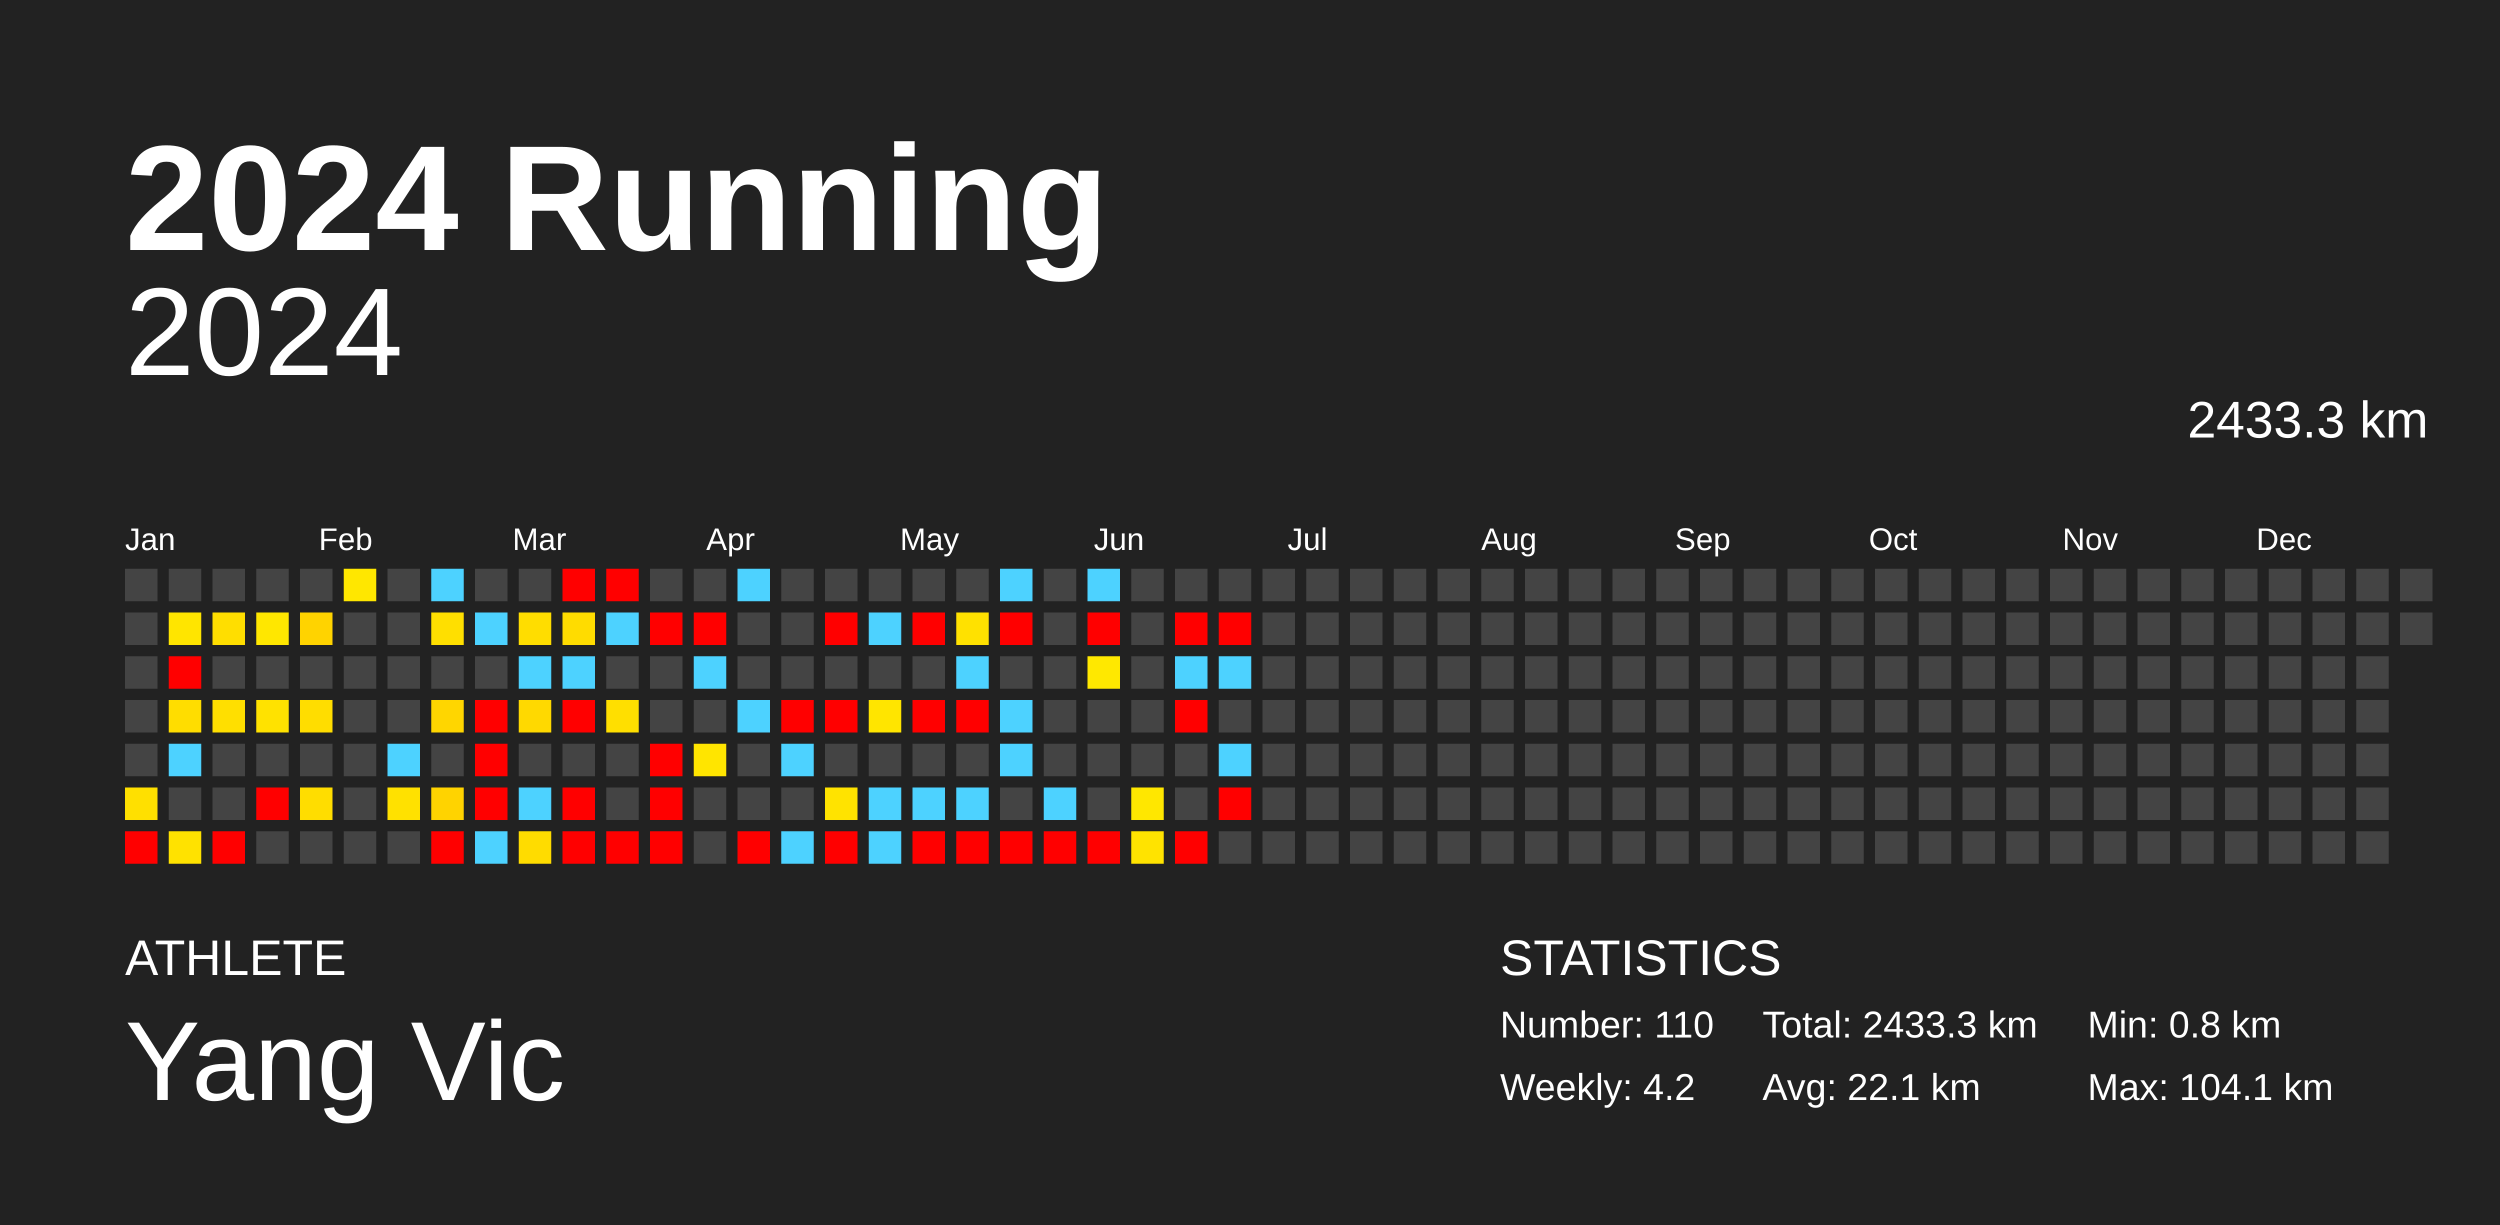
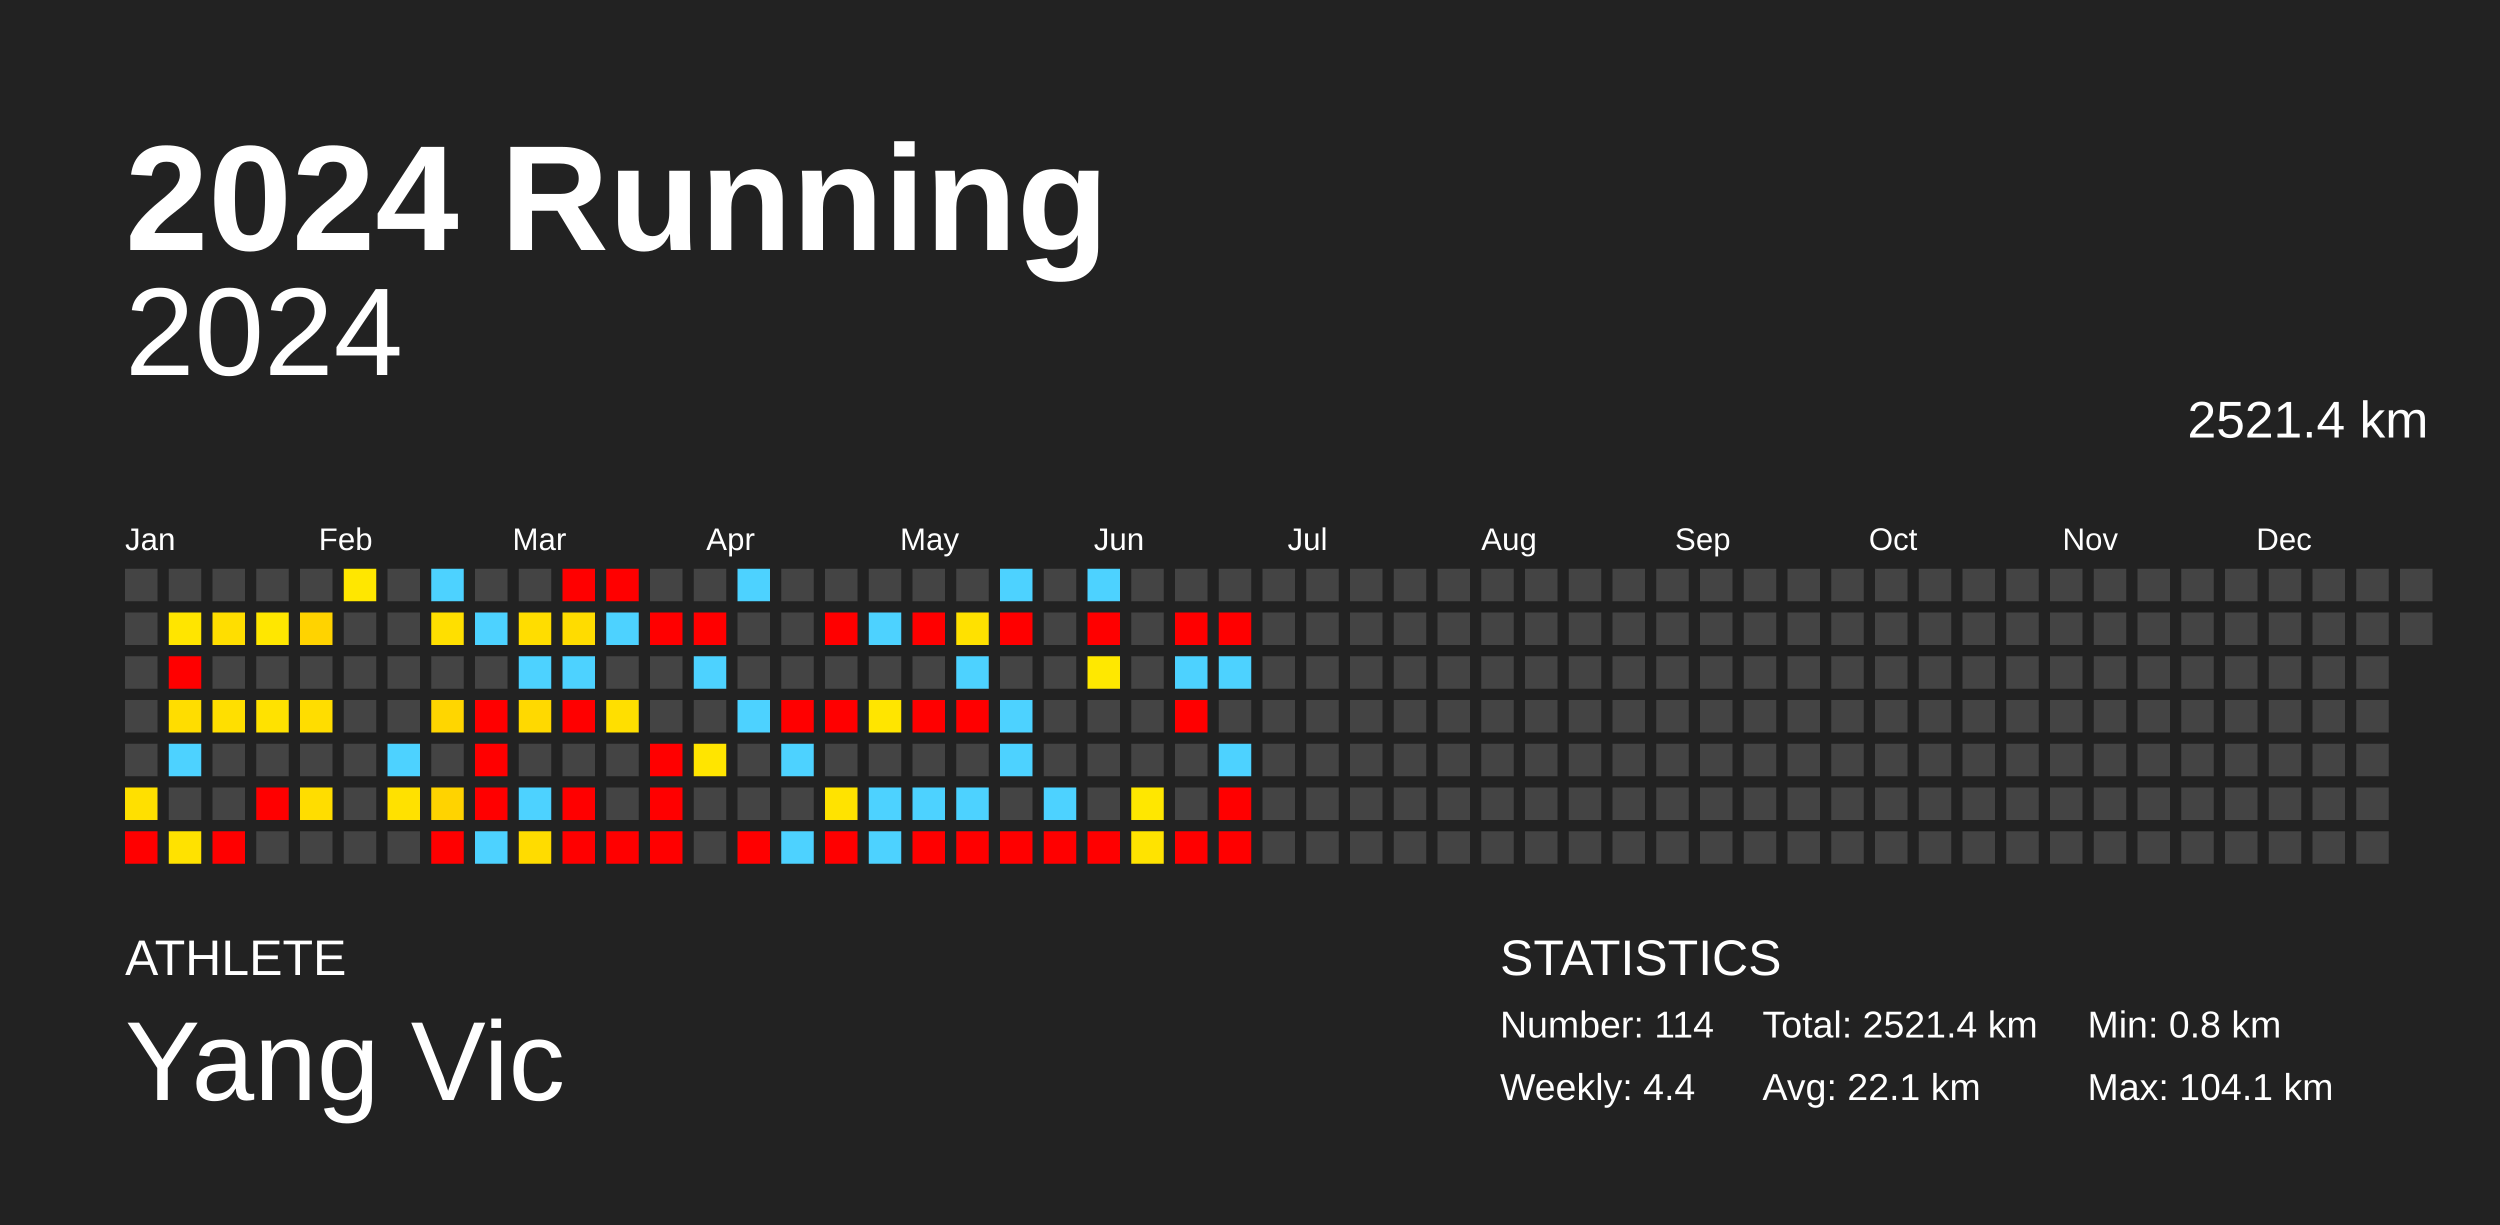
<svg xmlns="http://www.w3.org/2000/svg" baseProfile="full" height="98mm" version="1.1" viewBox="0,0,200,98" width="200mm">
  <defs />
  <rect fill="#222222" height="98" width="200" x="0" y="0" />
  <text fill="#FFFFFF" style="font-size:12px; font-family:Arial; font-weight:bold;" x="10" y="20">2024 Running</text>
  <text fill="#FFFFFF" style="font-size:4px; font-family:Arial" x="10" y="78">ATHLETE</text>
  <text fill="#FFFFFF" style="font-size:9px; font-family:Arial" x="10" y="88">Yang Vic</text>
  <text fill="#FFFFFF" style="font-size:4px; font-family:Arial" x="120" y="78">STATISTICS</text>
-   <text fill="#FFFFFF" style="font-size:3px; font-family:Arial" x="120" y="83">Number: 110</text>
-   <text fill="#FFFFFF" style="font-size:3px; font-family:Arial" x="120" y="88">Weekly: 4.2</text>
-   <text fill="#FFFFFF" style="font-size:3px; font-family:Arial" x="141" y="83">Total: 2433.3 km</text>
+   <text fill="#FFFFFF" style="font-size:3px; font-family:Arial" x="120" y="83">Number: 114</text>
+   <text fill="#FFFFFF" style="font-size:3px; font-family:Arial" x="120" y="88">Weekly: 4.4</text>
+   <text fill="#FFFFFF" style="font-size:3px; font-family:Arial" x="141" y="83">Total: 2521.4 km</text>
  <text fill="#FFFFFF" style="font-size:3px; font-family:Arial" x="141" y="88">Avg: 22.1 km</text>
  <text fill="#FFFFFF" style="font-size:3px; font-family:Arial" x="167" y="83">Min: 0.8 km</text>
  <text fill="#FFFFFF" style="font-size:3px; font-family:Arial" x="167" y="88">Max: 104.1 km</text>
  <text alignment-baseline="hanging" fill="#FFFFFF" style="font-size:10.0px; font-family:Arial;" x="10" y="30">2024</text>
-   <text alignment-baseline="hanging" fill="#FFFFFF" style="font-size:4.125px; font-family:Arial;" x="175" y="35">2433.3 km</text>
+   <text alignment-baseline="hanging" fill="#FFFFFF" style="font-size:4.125px; font-family:Arial;" x="175" y="35">2521.4 km</text>
  <text fill="#FFFFFF" style="font-size:2.5px; font-family:Arial" x="10.0" y="44">Jan</text>
  <text fill="#FFFFFF" style="font-size:2.5px; font-family:Arial" x="25.5" y="44">Feb</text>
  <text fill="#FFFFFF" style="font-size:2.5px; font-family:Arial" x="41.0" y="44">Mar</text>
  <text fill="#FFFFFF" style="font-size:2.5px; font-family:Arial" x="56.5" y="44">Apr</text>
  <text fill="#FFFFFF" style="font-size:2.5px; font-family:Arial" x="72.0" y="44">May</text>
  <text fill="#FFFFFF" style="font-size:2.5px; font-family:Arial" x="87.5" y="44">Jun</text>
  <text fill="#FFFFFF" style="font-size:2.5px; font-family:Arial" x="103.0" y="44">Jul</text>
  <text fill="#FFFFFF" style="font-size:2.5px; font-family:Arial" x="118.5" y="44">Aug</text>
  <text fill="#FFFFFF" style="font-size:2.5px; font-family:Arial" x="134.0" y="44">Sep</text>
  <text fill="#FFFFFF" style="font-size:2.5px; font-family:Arial" x="149.5" y="44">Oct</text>
  <text fill="#FFFFFF" style="font-size:2.5px; font-family:Arial" x="165.0" y="44">Nov</text>
  <text fill="#FFFFFF" style="font-size:2.5px; font-family:Arial" x="180.5" y="44">Dec</text>
  <rect fill="#444444" height="2.6" width="2.6" x="10.0" y="45.5" />
  <rect fill="#444444" height="2.6" width="2.6" x="10.0" y="49.0" />
  <rect fill="#444444" height="2.6" width="2.6" x="10.0" y="52.5" />
  <rect fill="#444444" height="2.6" width="2.6" x="10.0" y="56.0" />
  <rect fill="#444444" height="2.6" width="2.6" x="10.0" y="59.5" />
  <rect fill="#ffe000" height="2.6" width="2.6" x="10.0" y="63.0" />
  <rect fill="red" height="2.6" width="2.6" x="10.0" y="66.5" />
  <rect fill="#444444" height="2.6" width="2.6" x="13.5" y="45.5" />
  <rect fill="#ffe500" height="2.6" width="2.6" x="13.5" y="49.0" />
  <rect fill="red" height="2.6" width="2.6" x="13.5" y="52.5" />
  <rect fill="#ffdd00" height="2.6" width="2.6" x="13.5" y="56.0" />
  <rect fill="#4dd2ff" height="2.6" width="2.6" x="13.5" y="59.5" />
  <rect fill="#444444" height="2.6" width="2.6" x="13.5" y="63.0" />
  <rect fill="#ffe200" height="2.6" width="2.6" x="13.5" y="66.5" />
  <rect fill="#444444" height="2.6" width="2.6" x="17.0" y="45.5" />
  <rect fill="#ffde00" height="2.6" width="2.6" x="17.0" y="49.0" />
  <rect fill="#444444" height="2.6" width="2.6" x="17.0" y="52.5" />
  <rect fill="#ffdf00" height="2.6" width="2.6" x="17.0" y="56.0" />
  <rect fill="#444444" height="2.6" width="2.6" x="17.0" y="59.5" />
  <rect fill="#444444" height="2.6" width="2.6" x="17.0" y="63.0" />
  <rect fill="red" height="2.6" width="2.6" x="17.0" y="66.5" />
  <rect fill="#444444" height="2.6" width="2.6" x="20.5" y="45.5" />
  <rect fill="#ffe700" height="2.6" width="2.6" x="20.5" y="49.0" />
  <rect fill="#444444" height="2.6" width="2.6" x="20.5" y="52.5" />
  <rect fill="#ffe200" height="2.6" width="2.6" x="20.5" y="56.0" />
  <rect fill="#444444" height="2.6" width="2.6" x="20.5" y="59.5" />
  <rect fill="red" height="2.6" width="2.6" x="20.5" y="63.0" />
  <rect fill="#444444" height="2.6" width="2.6" x="20.5" y="66.5" />
  <rect fill="#444444" height="2.6" width="2.6" x="24.0" y="45.5" />
  <rect fill="#ffd300" height="2.6" width="2.6" x="24.0" y="49.0" />
  <rect fill="#444444" height="2.6" width="2.6" x="24.0" y="52.5" />
  <rect fill="#ffdd00" height="2.6" width="2.6" x="24.0" y="56.0" />
  <rect fill="#444444" height="2.6" width="2.6" x="24.0" y="59.5" />
  <rect fill="#ffdd00" height="2.6" width="2.6" x="24.0" y="63.0" />
  <rect fill="#444444" height="2.6" width="2.6" x="24.0" y="66.5" />
  <rect fill="#ffe700" height="2.6" width="2.6" x="27.5" y="45.5" />
  <rect fill="#444444" height="2.6" width="2.6" x="27.5" y="49.0" />
  <rect fill="#444444" height="2.6" width="2.6" x="27.5" y="52.5" />
  <rect fill="#444444" height="2.6" width="2.6" x="27.5" y="56.0" />
  <rect fill="#444444" height="2.6" width="2.6" x="27.5" y="59.5" />
  <rect fill="#444444" height="2.6" width="2.6" x="27.5" y="63.0" />
  <rect fill="#444444" height="2.6" width="2.6" x="27.5" y="66.5" />
  <rect fill="#444444" height="2.6" width="2.6" x="31.0" y="45.5" />
  <rect fill="#444444" height="2.6" width="2.6" x="31.0" y="49.0" />
  <rect fill="#444444" height="2.6" width="2.6" x="31.0" y="52.5" />
  <rect fill="#444444" height="2.6" width="2.6" x="31.0" y="56.0" />
  <rect fill="#4dd2ff" height="2.6" width="2.6" x="31.0" y="59.5" />
  <rect fill="#ffe100" height="2.6" width="2.6" x="31.0" y="63.0" />
  <rect fill="#444444" height="2.6" width="2.6" x="31.0" y="66.5" />
  <rect fill="#4dd2ff" height="2.6" width="2.6" x="34.5" y="45.5" />
  <rect fill="#ffdf00" height="2.6" width="2.6" x="34.5" y="49.0" />
  <rect fill="#444444" height="2.6" width="2.6" x="34.5" y="52.5" />
  <rect fill="#ffd600" height="2.6" width="2.6" x="34.5" y="56.0" />
  <rect fill="#444444" height="2.6" width="2.6" x="34.5" y="59.5" />
  <rect fill="#ffd300" height="2.6" width="2.6" x="34.5" y="63.0" />
  <rect fill="red" height="2.6" width="2.6" x="34.5" y="66.5" />
  <rect fill="#444444" height="2.6" width="2.6" x="38.0" y="45.5" />
  <rect fill="#4dd2ff" height="2.6" width="2.6" x="38.0" y="49.0" />
  <rect fill="#444444" height="2.6" width="2.6" x="38.0" y="52.5" />
  <rect fill="red" height="2.6" width="2.6" x="38.0" y="56.0" />
  <rect fill="red" height="2.6" width="2.6" x="38.0" y="59.5" />
  <rect fill="red" height="2.6" width="2.6" x="38.0" y="63.0" />
  <rect fill="#4dd2ff" height="2.6" width="2.6" x="38.0" y="66.5" />
  <rect fill="#444444" height="2.6" width="2.6" x="41.5" y="45.5" />
  <rect fill="#ffdd00" height="2.6" width="2.6" x="41.5" y="49.0" />
  <rect fill="#4dd2ff" height="2.6" width="2.6" x="41.5" y="52.5" />
  <rect fill="#ffd900" height="2.6" width="2.6" x="41.5" y="56.0" />
  <rect fill="#444444" height="2.6" width="2.6" x="41.5" y="59.5" />
  <rect fill="#4dd2ff" height="2.6" width="2.6" x="41.5" y="63.0" />
  <rect fill="#ffdc00" height="2.6" width="2.6" x="41.5" y="66.5" />
  <rect fill="red" height="2.6" width="2.6" x="45.0" y="45.5" />
  <rect fill="#ffdc00" height="2.6" width="2.6" x="45.0" y="49.0" />
  <rect fill="#4dd2ff" height="2.6" width="2.6" x="45.0" y="52.5" />
  <rect fill="red" height="2.6" width="2.6" x="45.0" y="56.0" />
  <rect fill="#444444" height="2.6" width="2.6" x="45.0" y="59.5" />
  <rect fill="red" height="2.6" width="2.6" x="45.0" y="63.0" />
  <rect fill="red" height="2.6" width="2.6" x="45.0" y="66.5" />
  <rect fill="red" height="2.6" width="2.6" x="48.5" y="45.5" />
  <rect fill="#4dd2ff" height="2.6" width="2.6" x="48.5" y="49.0" />
  <rect fill="#444444" height="2.6" width="2.6" x="48.5" y="52.5" />
  <rect fill="#ffdf00" height="2.6" width="2.6" x="48.5" y="56.0" />
  <rect fill="#444444" height="2.6" width="2.6" x="48.5" y="59.5" />
  <rect fill="#444444" height="2.6" width="2.6" x="48.5" y="63.0" />
  <rect fill="red" height="2.6" width="2.6" x="48.5" y="66.5" />
  <rect fill="#444444" height="2.6" width="2.6" x="52.0" y="45.5" />
  <rect fill="red" height="2.6" width="2.6" x="52.0" y="49.0" />
  <rect fill="#444444" height="2.6" width="2.6" x="52.0" y="52.5" />
  <rect fill="#444444" height="2.6" width="2.6" x="52.0" y="56.0" />
  <rect fill="red" height="2.6" width="2.6" x="52.0" y="59.5" />
  <rect fill="red" height="2.6" width="2.6" x="52.0" y="63.0" />
  <rect fill="red" height="2.6" width="2.6" x="52.0" y="66.5" />
  <rect fill="#444444" height="2.6" width="2.6" x="55.5" y="45.5" />
  <rect fill="red" height="2.6" width="2.6" x="55.5" y="49.0" />
  <rect fill="#4dd2ff" height="2.6" width="2.6" x="55.5" y="52.5" />
  <rect fill="#444444" height="2.6" width="2.6" x="55.5" y="56.0" />
  <rect fill="#ffe500" height="2.6" width="2.6" x="55.5" y="59.5" />
  <rect fill="#444444" height="2.6" width="2.6" x="55.5" y="63.0" />
  <rect fill="#444444" height="2.6" width="2.6" x="55.5" y="66.5" />
  <rect fill="#4dd2ff" height="2.6" width="2.6" x="59.0" y="45.5" />
  <rect fill="#444444" height="2.6" width="2.6" x="59.0" y="49.0" />
  <rect fill="#444444" height="2.6" width="2.6" x="59.0" y="52.5" />
  <rect fill="#4dd2ff" height="2.6" width="2.6" x="59.0" y="56.0" />
  <rect fill="#444444" height="2.6" width="2.6" x="59.0" y="59.5" />
  <rect fill="#444444" height="2.6" width="2.6" x="59.0" y="63.0" />
  <rect fill="red" height="2.6" width="2.6" x="59.0" y="66.5" />
  <rect fill="#444444" height="2.6" width="2.6" x="62.5" y="45.5" />
  <rect fill="#444444" height="2.6" width="2.6" x="62.5" y="49.0" />
  <rect fill="#444444" height="2.6" width="2.6" x="62.5" y="52.5" />
  <rect fill="red" height="2.6" width="2.6" x="62.5" y="56.0" />
  <rect fill="#4dd2ff" height="2.6" width="2.6" x="62.5" y="59.5" />
  <rect fill="#444444" height="2.6" width="2.6" x="62.5" y="63.0" />
  <rect fill="#4dd2ff" height="2.6" width="2.6" x="62.5" y="66.5" />
  <rect fill="#444444" height="2.6" width="2.6" x="66.0" y="45.5" />
  <rect fill="red" height="2.6" width="2.6" x="66.0" y="49.0" />
  <rect fill="#444444" height="2.6" width="2.6" x="66.0" y="52.5" />
  <rect fill="red" height="2.6" width="2.6" x="66.0" y="56.0" />
  <rect fill="#444444" height="2.6" width="2.6" x="66.0" y="59.5" />
  <rect fill="#ffe300" height="2.6" width="2.6" x="66.0" y="63.0" />
  <rect fill="red" height="2.6" width="2.6" x="66.0" y="66.5" />
  <rect fill="#444444" height="2.6" width="2.6" x="69.5" y="45.5" />
  <rect fill="#4dd2ff" height="2.6" width="2.6" x="69.5" y="49.0" />
  <rect fill="#444444" height="2.6" width="2.6" x="69.5" y="52.5" />
  <rect fill="#ffe500" height="2.6" width="2.6" x="69.5" y="56.0" />
  <rect fill="#444444" height="2.6" width="2.6" x="69.5" y="59.5" />
  <rect fill="#4dd2ff" height="2.6" width="2.6" x="69.5" y="63.0" />
  <rect fill="#4dd2ff" height="2.6" width="2.6" x="69.5" y="66.5" />
  <rect fill="#444444" height="2.6" width="2.6" x="73.0" y="45.5" />
  <rect fill="red" height="2.6" width="2.6" x="73.0" y="49.0" />
  <rect fill="#444444" height="2.6" width="2.6" x="73.0" y="52.5" />
  <rect fill="red" height="2.6" width="2.6" x="73.0" y="56.0" />
  <rect fill="#444444" height="2.6" width="2.6" x="73.0" y="59.5" />
  <rect fill="#4dd2ff" height="2.6" width="2.6" x="73.0" y="63.0" />
  <rect fill="red" height="2.6" width="2.6" x="73.0" y="66.5" />
  <rect fill="#444444" height="2.6" width="2.6" x="76.5" y="45.5" />
  <rect fill="#ffe100" height="2.6" width="2.6" x="76.5" y="49.0" />
  <rect fill="#4dd2ff" height="2.6" width="2.6" x="76.5" y="52.5" />
  <rect fill="red" height="2.6" width="2.6" x="76.5" y="56.0" />
  <rect fill="#444444" height="2.6" width="2.6" x="76.5" y="59.5" />
  <rect fill="#4dd2ff" height="2.6" width="2.6" x="76.5" y="63.0" />
  <rect fill="red" height="2.6" width="2.6" x="76.5" y="66.5" />
  <rect fill="#4dd2ff" height="2.6" width="2.6" x="80.0" y="45.5" />
  <rect fill="red" height="2.6" width="2.6" x="80.0" y="49.0" />
  <rect fill="#444444" height="2.6" width="2.6" x="80.0" y="52.5" />
  <rect fill="#4dd2ff" height="2.6" width="2.6" x="80.0" y="56.0" />
  <rect fill="#4dd2ff" height="2.6" width="2.6" x="80.0" y="59.5" />
  <rect fill="#444444" height="2.6" width="2.6" x="80.0" y="63.0" />
  <rect fill="red" height="2.6" width="2.6" x="80.0" y="66.5" />
  <rect fill="#444444" height="2.6" width="2.6" x="83.5" y="45.5" />
  <rect fill="#444444" height="2.6" width="2.6" x="83.5" y="49.0" />
  <rect fill="#444444" height="2.6" width="2.6" x="83.5" y="52.5" />
  <rect fill="#444444" height="2.6" width="2.6" x="83.5" y="56.0" />
  <rect fill="#444444" height="2.6" width="2.6" x="83.5" y="59.5" />
  <rect fill="#4dd2ff" height="2.6" width="2.6" x="83.5" y="63.0" />
  <rect fill="red" height="2.6" width="2.6" x="83.5" y="66.5" />
  <rect fill="#4dd2ff" height="2.6" width="2.6" x="87.0" y="45.5" />
  <rect fill="red" height="2.6" width="2.6" x="87.0" y="49.0" />
  <rect fill="#ffe800" height="2.6" width="2.6" x="87.0" y="52.5" />
  <rect fill="#444444" height="2.6" width="2.6" x="87.0" y="56.0" />
  <rect fill="#444444" height="2.6" width="2.6" x="87.0" y="59.5" />
  <rect fill="#444444" height="2.6" width="2.6" x="87.0" y="63.0" />
  <rect fill="red" height="2.6" width="2.6" x="87.0" y="66.5" />
  <rect fill="#444444" height="2.6" width="2.6" x="90.5" y="45.5" />
  <rect fill="#444444" height="2.6" width="2.6" x="90.5" y="49.0" />
  <rect fill="#444444" height="2.6" width="2.6" x="90.5" y="52.5" />
  <rect fill="#444444" height="2.6" width="2.6" x="90.5" y="56.0" />
  <rect fill="#444444" height="2.6" width="2.6" x="90.5" y="59.5" />
  <rect fill="#ffe700" height="2.6" width="2.6" x="90.5" y="63.0" />
  <rect fill="#ffe300" height="2.6" width="2.6" x="90.5" y="66.5" />
  <rect fill="#444444" height="2.6" width="2.6" x="94.0" y="45.5" />
  <rect fill="red" height="2.6" width="2.6" x="94.0" y="49.0" />
  <rect fill="#4dd2ff" height="2.6" width="2.6" x="94.0" y="52.5" />
  <rect fill="red" height="2.6" width="2.6" x="94.0" y="56.0" />
  <rect fill="#444444" height="2.6" width="2.6" x="94.0" y="59.5" />
  <rect fill="#444444" height="2.6" width="2.6" x="94.0" y="63.0" />
  <rect fill="red" height="2.6" width="2.6" x="94.0" y="66.5" />
  <rect fill="#444444" height="2.6" width="2.6" x="97.5" y="45.5" />
  <rect fill="red" height="2.6" width="2.6" x="97.5" y="49.0" />
  <rect fill="#4dd2ff" height="2.6" width="2.6" x="97.5" y="52.5" />
  <rect fill="#444444" height="2.6" width="2.6" x="97.5" y="56.0" />
  <rect fill="#4dd2ff" height="2.6" width="2.6" x="97.5" y="59.5" />
  <rect fill="red" height="2.6" width="2.6" x="97.5" y="63.0" />
-   <rect fill="#444444" height="2.6" width="2.6" x="97.5" y="66.5" />
+   <rect fill="red" height="2.6" width="2.6" x="97.5" y="66.5" />
  <rect fill="#444444" height="2.6" width="2.6" x="101.0" y="45.5" />
  <rect fill="#444444" height="2.6" width="2.6" x="101.0" y="49.0" />
  <rect fill="#444444" height="2.6" width="2.6" x="101.0" y="52.5" />
  <rect fill="#444444" height="2.6" width="2.6" x="101.0" y="56.0" />
  <rect fill="#444444" height="2.6" width="2.6" x="101.0" y="59.5" />
  <rect fill="#444444" height="2.6" width="2.6" x="101.0" y="63.0" />
  <rect fill="#444444" height="2.6" width="2.6" x="101.0" y="66.5" />
  <rect fill="#444444" height="2.6" width="2.6" x="104.5" y="45.5" />
  <rect fill="#444444" height="2.6" width="2.6" x="104.5" y="49.0" />
  <rect fill="#444444" height="2.6" width="2.6" x="104.5" y="52.5" />
  <rect fill="#444444" height="2.6" width="2.6" x="104.5" y="56.0" />
  <rect fill="#444444" height="2.6" width="2.6" x="104.5" y="59.5" />
  <rect fill="#444444" height="2.6" width="2.6" x="104.5" y="63.0" />
  <rect fill="#444444" height="2.6" width="2.6" x="104.5" y="66.5" />
  <rect fill="#444444" height="2.6" width="2.6" x="108.0" y="45.5" />
  <rect fill="#444444" height="2.6" width="2.6" x="108.0" y="49.0" />
  <rect fill="#444444" height="2.6" width="2.6" x="108.0" y="52.5" />
  <rect fill="#444444" height="2.6" width="2.6" x="108.0" y="56.0" />
  <rect fill="#444444" height="2.6" width="2.6" x="108.0" y="59.5" />
  <rect fill="#444444" height="2.6" width="2.6" x="108.0" y="63.0" />
  <rect fill="#444444" height="2.6" width="2.6" x="108.0" y="66.5" />
  <rect fill="#444444" height="2.6" width="2.6" x="111.5" y="45.5" />
  <rect fill="#444444" height="2.6" width="2.6" x="111.5" y="49.0" />
  <rect fill="#444444" height="2.6" width="2.6" x="111.5" y="52.5" />
  <rect fill="#444444" height="2.6" width="2.6" x="111.5" y="56.0" />
  <rect fill="#444444" height="2.6" width="2.6" x="111.5" y="59.5" />
  <rect fill="#444444" height="2.6" width="2.6" x="111.5" y="63.0" />
  <rect fill="#444444" height="2.6" width="2.6" x="111.5" y="66.5" />
  <rect fill="#444444" height="2.6" width="2.6" x="115.0" y="45.5" />
  <rect fill="#444444" height="2.6" width="2.6" x="115.0" y="49.0" />
  <rect fill="#444444" height="2.6" width="2.6" x="115.0" y="52.5" />
  <rect fill="#444444" height="2.6" width="2.6" x="115.0" y="56.0" />
  <rect fill="#444444" height="2.6" width="2.6" x="115.0" y="59.5" />
  <rect fill="#444444" height="2.6" width="2.6" x="115.0" y="63.0" />
  <rect fill="#444444" height="2.6" width="2.6" x="115.0" y="66.5" />
  <rect fill="#444444" height="2.6" width="2.6" x="118.5" y="45.5" />
  <rect fill="#444444" height="2.6" width="2.6" x="118.5" y="49.0" />
  <rect fill="#444444" height="2.6" width="2.6" x="118.5" y="52.5" />
  <rect fill="#444444" height="2.6" width="2.6" x="118.5" y="56.0" />
  <rect fill="#444444" height="2.6" width="2.6" x="118.5" y="59.5" />
  <rect fill="#444444" height="2.6" width="2.6" x="118.5" y="63.0" />
  <rect fill="#444444" height="2.6" width="2.6" x="118.5" y="66.5" />
  <rect fill="#444444" height="2.6" width="2.6" x="122.0" y="45.5" />
  <rect fill="#444444" height="2.6" width="2.6" x="122.0" y="49.0" />
  <rect fill="#444444" height="2.6" width="2.6" x="122.0" y="52.5" />
  <rect fill="#444444" height="2.6" width="2.6" x="122.0" y="56.0" />
  <rect fill="#444444" height="2.6" width="2.6" x="122.0" y="59.5" />
  <rect fill="#444444" height="2.6" width="2.6" x="122.0" y="63.0" />
  <rect fill="#444444" height="2.6" width="2.6" x="122.0" y="66.5" />
  <rect fill="#444444" height="2.6" width="2.6" x="125.5" y="45.5" />
  <rect fill="#444444" height="2.6" width="2.6" x="125.5" y="49.0" />
  <rect fill="#444444" height="2.6" width="2.6" x="125.5" y="52.5" />
  <rect fill="#444444" height="2.6" width="2.6" x="125.5" y="56.0" />
  <rect fill="#444444" height="2.6" width="2.6" x="125.5" y="59.5" />
  <rect fill="#444444" height="2.6" width="2.6" x="125.5" y="63.0" />
  <rect fill="#444444" height="2.6" width="2.6" x="125.5" y="66.5" />
  <rect fill="#444444" height="2.6" width="2.6" x="129.0" y="45.5" />
  <rect fill="#444444" height="2.6" width="2.6" x="129.0" y="49.0" />
  <rect fill="#444444" height="2.6" width="2.6" x="129.0" y="52.5" />
  <rect fill="#444444" height="2.6" width="2.6" x="129.0" y="56.0" />
  <rect fill="#444444" height="2.6" width="2.6" x="129.0" y="59.5" />
  <rect fill="#444444" height="2.6" width="2.6" x="129.0" y="63.0" />
  <rect fill="#444444" height="2.6" width="2.6" x="129.0" y="66.5" />
  <rect fill="#444444" height="2.6" width="2.6" x="132.5" y="45.5" />
  <rect fill="#444444" height="2.6" width="2.6" x="132.5" y="49.0" />
  <rect fill="#444444" height="2.6" width="2.6" x="132.5" y="52.5" />
  <rect fill="#444444" height="2.6" width="2.6" x="132.5" y="56.0" />
  <rect fill="#444444" height="2.6" width="2.6" x="132.5" y="59.5" />
  <rect fill="#444444" height="2.6" width="2.6" x="132.5" y="63.0" />
  <rect fill="#444444" height="2.6" width="2.6" x="132.5" y="66.5" />
  <rect fill="#444444" height="2.6" width="2.6" x="136.0" y="45.5" />
  <rect fill="#444444" height="2.6" width="2.6" x="136.0" y="49.0" />
  <rect fill="#444444" height="2.6" width="2.6" x="136.0" y="52.5" />
  <rect fill="#444444" height="2.6" width="2.6" x="136.0" y="56.0" />
  <rect fill="#444444" height="2.6" width="2.6" x="136.0" y="59.5" />
  <rect fill="#444444" height="2.6" width="2.6" x="136.0" y="63.0" />
  <rect fill="#444444" height="2.6" width="2.6" x="136.0" y="66.5" />
  <rect fill="#444444" height="2.6" width="2.6" x="139.5" y="45.5" />
  <rect fill="#444444" height="2.6" width="2.6" x="139.5" y="49.0" />
  <rect fill="#444444" height="2.6" width="2.6" x="139.5" y="52.5" />
  <rect fill="#444444" height="2.6" width="2.6" x="139.5" y="56.0" />
  <rect fill="#444444" height="2.6" width="2.6" x="139.5" y="59.5" />
  <rect fill="#444444" height="2.6" width="2.6" x="139.5" y="63.0" />
  <rect fill="#444444" height="2.6" width="2.6" x="139.5" y="66.5" />
  <rect fill="#444444" height="2.6" width="2.6" x="143.0" y="45.5" />
  <rect fill="#444444" height="2.6" width="2.6" x="143.0" y="49.0" />
  <rect fill="#444444" height="2.6" width="2.6" x="143.0" y="52.5" />
  <rect fill="#444444" height="2.6" width="2.6" x="143.0" y="56.0" />
  <rect fill="#444444" height="2.6" width="2.6" x="143.0" y="59.5" />
  <rect fill="#444444" height="2.6" width="2.6" x="143.0" y="63.0" />
  <rect fill="#444444" height="2.6" width="2.6" x="143.0" y="66.5" />
  <rect fill="#444444" height="2.6" width="2.6" x="146.5" y="45.5" />
  <rect fill="#444444" height="2.6" width="2.6" x="146.5" y="49.0" />
  <rect fill="#444444" height="2.6" width="2.6" x="146.5" y="52.5" />
  <rect fill="#444444" height="2.6" width="2.6" x="146.5" y="56.0" />
  <rect fill="#444444" height="2.6" width="2.6" x="146.5" y="59.5" />
  <rect fill="#444444" height="2.6" width="2.6" x="146.5" y="63.0" />
  <rect fill="#444444" height="2.6" width="2.6" x="146.5" y="66.5" />
  <rect fill="#444444" height="2.6" width="2.6" x="150.0" y="45.5" />
  <rect fill="#444444" height="2.6" width="2.6" x="150.0" y="49.0" />
  <rect fill="#444444" height="2.6" width="2.6" x="150.0" y="52.5" />
  <rect fill="#444444" height="2.6" width="2.6" x="150.0" y="56.0" />
  <rect fill="#444444" height="2.6" width="2.6" x="150.0" y="59.5" />
  <rect fill="#444444" height="2.6" width="2.6" x="150.0" y="63.0" />
  <rect fill="#444444" height="2.6" width="2.6" x="150.0" y="66.5" />
  <rect fill="#444444" height="2.6" width="2.6" x="153.5" y="45.5" />
  <rect fill="#444444" height="2.6" width="2.6" x="153.5" y="49.0" />
  <rect fill="#444444" height="2.6" width="2.6" x="153.5" y="52.5" />
  <rect fill="#444444" height="2.6" width="2.6" x="153.5" y="56.0" />
  <rect fill="#444444" height="2.6" width="2.6" x="153.5" y="59.5" />
  <rect fill="#444444" height="2.6" width="2.6" x="153.5" y="63.0" />
  <rect fill="#444444" height="2.6" width="2.6" x="153.5" y="66.5" />
  <rect fill="#444444" height="2.6" width="2.6" x="157.0" y="45.5" />
  <rect fill="#444444" height="2.6" width="2.6" x="157.0" y="49.0" />
  <rect fill="#444444" height="2.6" width="2.6" x="157.0" y="52.5" />
  <rect fill="#444444" height="2.6" width="2.6" x="157.0" y="56.0" />
  <rect fill="#444444" height="2.6" width="2.6" x="157.0" y="59.5" />
  <rect fill="#444444" height="2.6" width="2.6" x="157.0" y="63.0" />
  <rect fill="#444444" height="2.6" width="2.6" x="157.0" y="66.5" />
  <rect fill="#444444" height="2.6" width="2.6" x="160.5" y="45.5" />
  <rect fill="#444444" height="2.6" width="2.6" x="160.5" y="49.0" />
  <rect fill="#444444" height="2.6" width="2.6" x="160.5" y="52.5" />
  <rect fill="#444444" height="2.6" width="2.6" x="160.5" y="56.0" />
  <rect fill="#444444" height="2.6" width="2.6" x="160.5" y="59.5" />
  <rect fill="#444444" height="2.6" width="2.6" x="160.5" y="63.0" />
  <rect fill="#444444" height="2.6" width="2.6" x="160.5" y="66.5" />
  <rect fill="#444444" height="2.6" width="2.6" x="164.0" y="45.5" />
  <rect fill="#444444" height="2.6" width="2.6" x="164.0" y="49.0" />
  <rect fill="#444444" height="2.6" width="2.6" x="164.0" y="52.5" />
  <rect fill="#444444" height="2.6" width="2.6" x="164.0" y="56.0" />
  <rect fill="#444444" height="2.6" width="2.6" x="164.0" y="59.5" />
  <rect fill="#444444" height="2.6" width="2.6" x="164.0" y="63.0" />
  <rect fill="#444444" height="2.6" width="2.6" x="164.0" y="66.5" />
  <rect fill="#444444" height="2.6" width="2.6" x="167.5" y="45.5" />
  <rect fill="#444444" height="2.6" width="2.6" x="167.5" y="49.0" />
  <rect fill="#444444" height="2.6" width="2.6" x="167.5" y="52.5" />
  <rect fill="#444444" height="2.6" width="2.6" x="167.5" y="56.0" />
  <rect fill="#444444" height="2.6" width="2.6" x="167.5" y="59.5" />
  <rect fill="#444444" height="2.6" width="2.6" x="167.5" y="63.0" />
  <rect fill="#444444" height="2.6" width="2.6" x="167.5" y="66.5" />
  <rect fill="#444444" height="2.6" width="2.6" x="171.0" y="45.5" />
  <rect fill="#444444" height="2.6" width="2.6" x="171.0" y="49.0" />
  <rect fill="#444444" height="2.6" width="2.6" x="171.0" y="52.5" />
  <rect fill="#444444" height="2.6" width="2.6" x="171.0" y="56.0" />
  <rect fill="#444444" height="2.6" width="2.6" x="171.0" y="59.5" />
  <rect fill="#444444" height="2.6" width="2.6" x="171.0" y="63.0" />
  <rect fill="#444444" height="2.6" width="2.6" x="171.0" y="66.5" />
  <rect fill="#444444" height="2.6" width="2.6" x="174.5" y="45.5" />
  <rect fill="#444444" height="2.6" width="2.6" x="174.5" y="49.0" />
  <rect fill="#444444" height="2.6" width="2.6" x="174.5" y="52.5" />
  <rect fill="#444444" height="2.6" width="2.6" x="174.5" y="56.0" />
  <rect fill="#444444" height="2.6" width="2.6" x="174.5" y="59.5" />
  <rect fill="#444444" height="2.6" width="2.6" x="174.5" y="63.0" />
  <rect fill="#444444" height="2.6" width="2.6" x="174.5" y="66.5" />
  <rect fill="#444444" height="2.6" width="2.6" x="178.0" y="45.5" />
  <rect fill="#444444" height="2.6" width="2.6" x="178.0" y="49.0" />
  <rect fill="#444444" height="2.6" width="2.6" x="178.0" y="52.5" />
  <rect fill="#444444" height="2.6" width="2.6" x="178.0" y="56.0" />
  <rect fill="#444444" height="2.6" width="2.6" x="178.0" y="59.5" />
  <rect fill="#444444" height="2.6" width="2.6" x="178.0" y="63.0" />
  <rect fill="#444444" height="2.6" width="2.6" x="178.0" y="66.5" />
  <rect fill="#444444" height="2.6" width="2.6" x="181.5" y="45.5" />
  <rect fill="#444444" height="2.6" width="2.6" x="181.5" y="49.0" />
  <rect fill="#444444" height="2.6" width="2.6" x="181.5" y="52.5" />
  <rect fill="#444444" height="2.6" width="2.6" x="181.5" y="56.0" />
  <rect fill="#444444" height="2.6" width="2.6" x="181.5" y="59.5" />
  <rect fill="#444444" height="2.6" width="2.6" x="181.5" y="63.0" />
  <rect fill="#444444" height="2.6" width="2.6" x="181.5" y="66.5" />
  <rect fill="#444444" height="2.6" width="2.6" x="185.0" y="45.5" />
  <rect fill="#444444" height="2.6" width="2.6" x="185.0" y="49.0" />
  <rect fill="#444444" height="2.6" width="2.6" x="185.0" y="52.5" />
  <rect fill="#444444" height="2.6" width="2.6" x="185.0" y="56.0" />
  <rect fill="#444444" height="2.6" width="2.6" x="185.0" y="59.5" />
  <rect fill="#444444" height="2.6" width="2.6" x="185.0" y="63.0" />
  <rect fill="#444444" height="2.6" width="2.6" x="185.0" y="66.5" />
  <rect fill="#444444" height="2.6" width="2.6" x="188.5" y="45.5" />
  <rect fill="#444444" height="2.6" width="2.6" x="188.5" y="49.0" />
  <rect fill="#444444" height="2.6" width="2.6" x="188.5" y="52.5" />
  <rect fill="#444444" height="2.6" width="2.6" x="188.5" y="56.0" />
  <rect fill="#444444" height="2.6" width="2.6" x="188.5" y="59.5" />
  <rect fill="#444444" height="2.6" width="2.6" x="188.5" y="63.0" />
  <rect fill="#444444" height="2.6" width="2.6" x="188.5" y="66.5" />
  <rect fill="#444444" height="2.6" width="2.6" x="192.0" y="45.5" />
  <rect fill="#444444" height="2.6" width="2.6" x="192.0" y="49.0" />
</svg>
